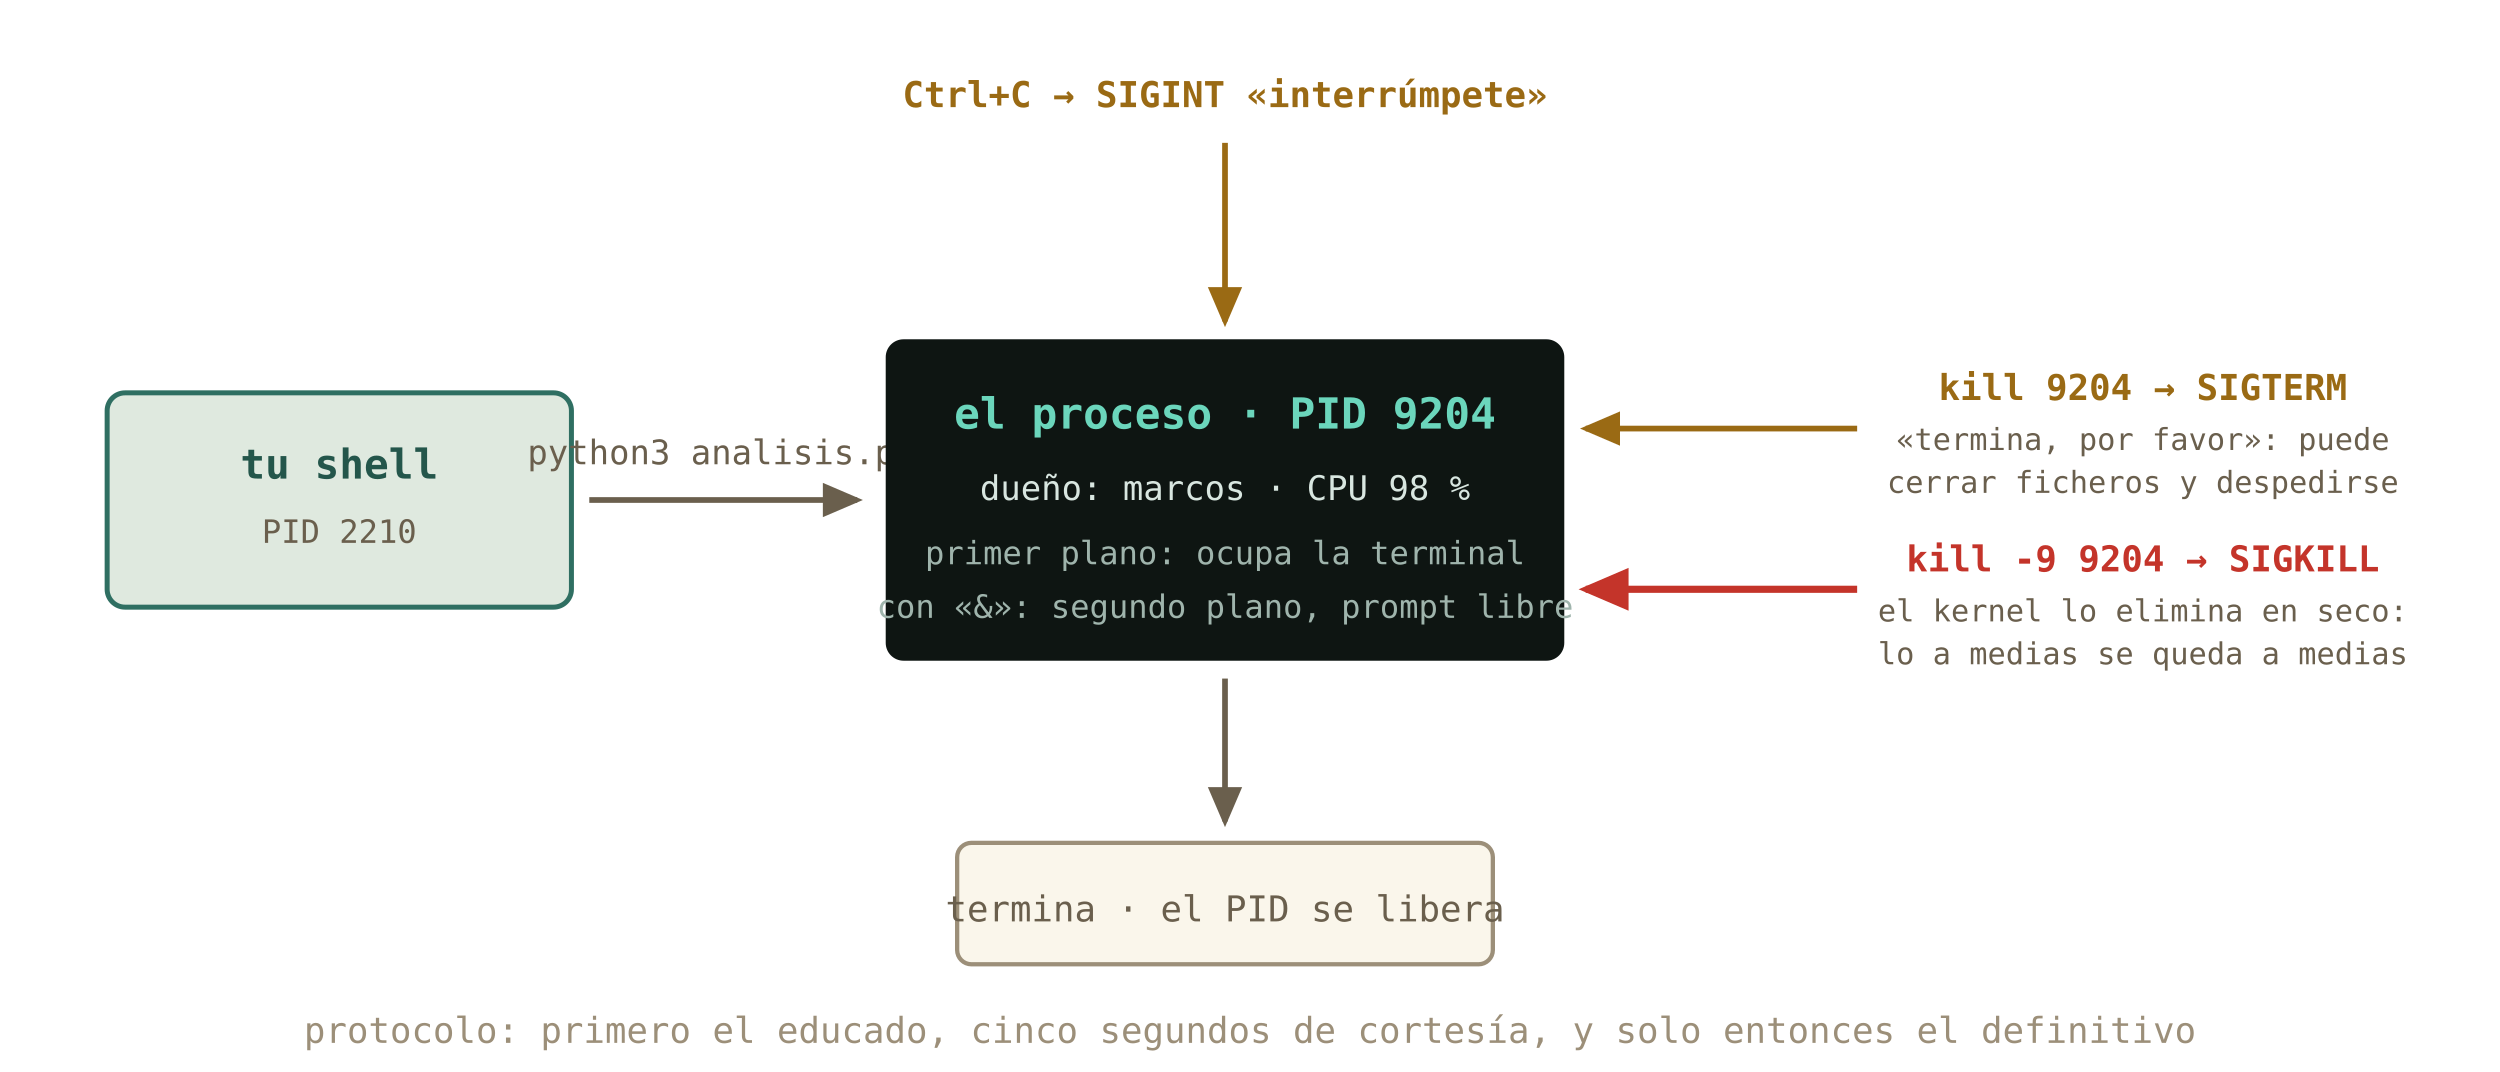
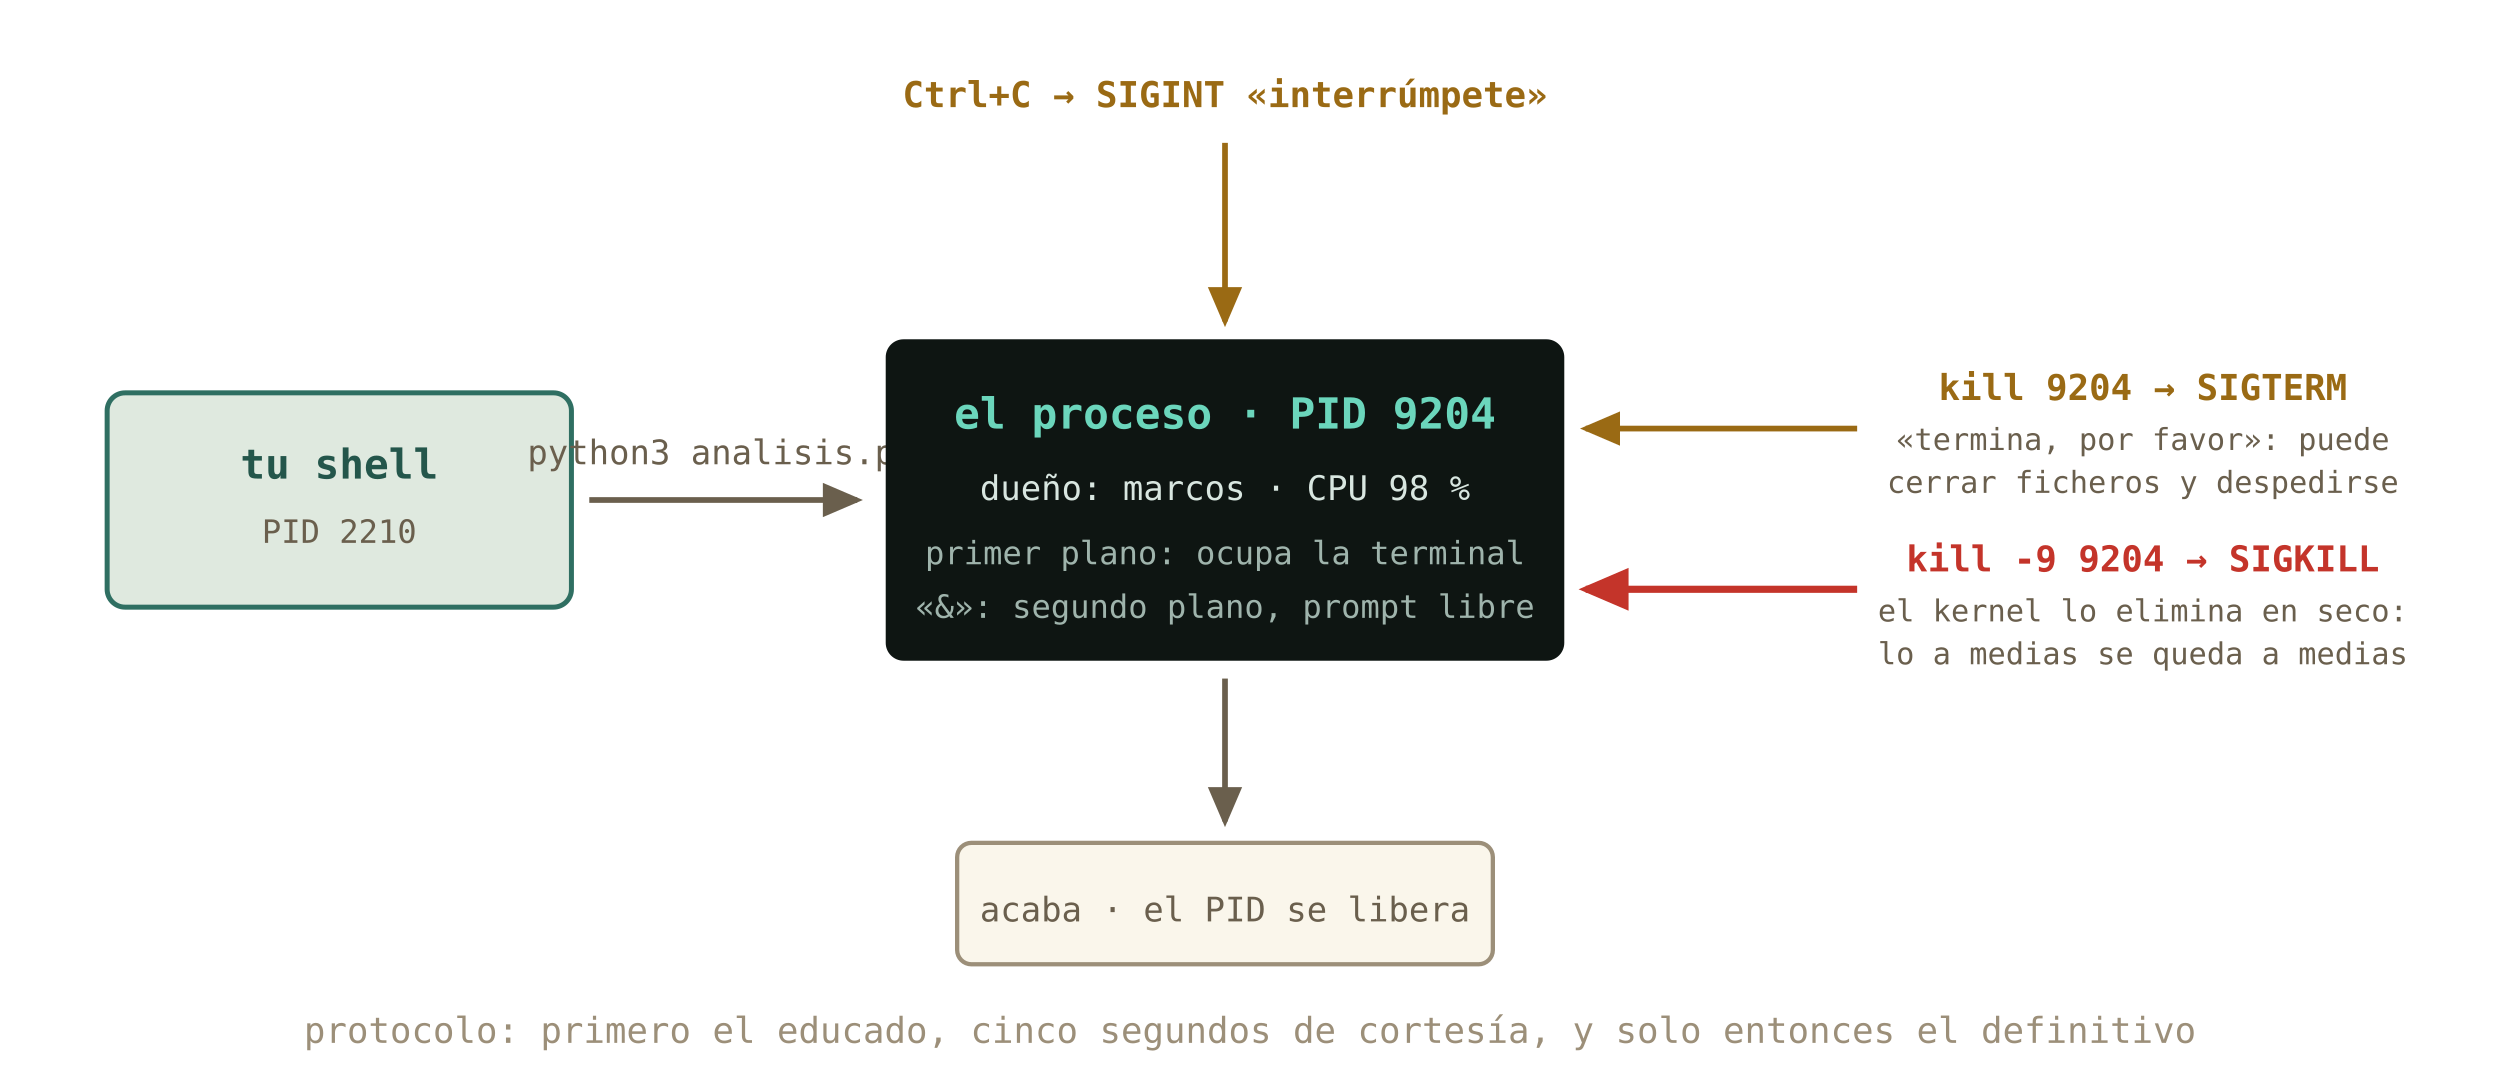
<svg xmlns="http://www.w3.org/2000/svg" viewBox="0 0 700 300" width="700" height="300" role="img" aria-label="La vida de un proceso: nace del shell, corre en primer o segundo plano, y termina por una señal">
  <defs>
    <marker id="fpr" markerWidth="8" markerHeight="8" refX="6" refY="3" orient="auto">
      <path d="M0,0 L7,3 L0,6 z" fill="#6A5F4D" />
    </marker>
    <marker id="fpk" markerWidth="8" markerHeight="8" refX="6" refY="3" orient="auto">
      <path d="M0,0 L7,3 L0,6 z" fill="#C4342A" />
    </marker>
    <marker id="fpt" markerWidth="8" markerHeight="8" refX="6" refY="3" orient="auto">
      <path d="M0,0 L7,3 L0,6 z" fill="#9A6A14" />
    </marker>
  </defs>
  <g font-family="IBM Plex Mono,monospace">
    <rect x="30" y="110" width="130" height="60" rx="5" fill="#DFE9DF" stroke="#2F6F62" stroke-width="1.4" />
    <text x="95" y="134" font-size="11.5" fill="#24564B" text-anchor="middle" font-weight="600">tu shell</text>
    <text x="95" y="152" font-size="9" fill="#6A5F4D" text-anchor="middle">PID 2210</text>
    <line x1="165" y1="140" x2="240" y2="140" stroke="#6A5F4D" stroke-width="1.6" marker-end="url(#fpr)" />
    <text x="202" y="130" font-size="9.5" fill="#6A5F4D" text-anchor="middle">python3 analisis.py</text>
    <rect x="248" y="95" width="190" height="90" rx="5" fill="#0E1512" />
    <text x="343" y="120" font-size="12" fill="#6BD6BC" text-anchor="middle" font-weight="600">el proceso · PID 9204</text>
    <text x="343" y="140" font-size="9.5" fill="#D8E6E0" text-anchor="middle">dueño: marcos · CPU 98 %</text>
    <text x="343" y="158" font-size="9" fill="#9FB4AC" text-anchor="middle">primer plano: ocupa la terminal</text>
-     <text x="343" y="173" font-size="9" fill="#9FB4AC" text-anchor="middle">con «&amp;»: segundo plano, prompt libre</text>
+     <text x="343" y="173" font-size="9" fill="#9FB4AC" text-anchor="middle">«&amp;»: segundo plano, prompt libre</text>
    <line x1="343" y1="40" x2="343" y2="90" stroke="#9A6A14" stroke-width="1.6" marker-end="url(#fpt)" />
    <text x="343" y="30" font-size="10" fill="#9A6A14" text-anchor="middle" font-weight="600">Ctrl+C → SIGINT «interrúmpete»</text>
    <line x1="520" y1="120" x2="444" y2="120" stroke="#9A6A14" stroke-width="1.6" marker-end="url(#fpt)" />
    <text x="600" y="112" font-size="10" fill="#9A6A14" text-anchor="middle" font-weight="600">kill 9204 → SIGTERM</text>
    <text x="600" y="126" font-size="8.5" fill="#6A5F4D" text-anchor="middle">«termina, por favor»: puede</text>
    <text x="600" y="138" font-size="8.5" fill="#6A5F4D" text-anchor="middle">cerrar ficheros y despedirse</text>
    <line x1="520" y1="165" x2="444" y2="165" stroke="#C4342A" stroke-width="2" marker-end="url(#fpk)" />
    <text x="600" y="160" font-size="10" fill="#C4342A" text-anchor="middle" font-weight="600">kill -9 9204 → SIGKILL</text>
    <text x="600" y="174" font-size="8.5" fill="#6A5F4D" text-anchor="middle">el kernel lo elimina en seco:</text>
    <text x="600" y="186" font-size="8.5" fill="#6A5F4D" text-anchor="middle">lo a medias se queda a medias</text>
    <line x1="343" y1="190" x2="343" y2="230" stroke="#6A5F4D" stroke-width="1.6" marker-end="url(#fpr)" />
    <rect x="268" y="236" width="150" height="34" rx="4" fill="#FAF6EB" stroke="#9C8F79" stroke-width="1.2" />
-     <text x="343" y="258" font-size="10" fill="#6A5F4D" text-anchor="middle">termina · el PID se libera</text>
+     <text x="343" y="258" font-size="9.5" fill="#6A5F4D" text-anchor="middle">acaba · el PID se libera</text>
    <text x="350" y="292" font-size="10" fill="#9C8F79" text-anchor="middle">protocolo: primero el educado, cinco segundos de cortesía, y solo entonces el definitivo</text>
  </g>
</svg>
